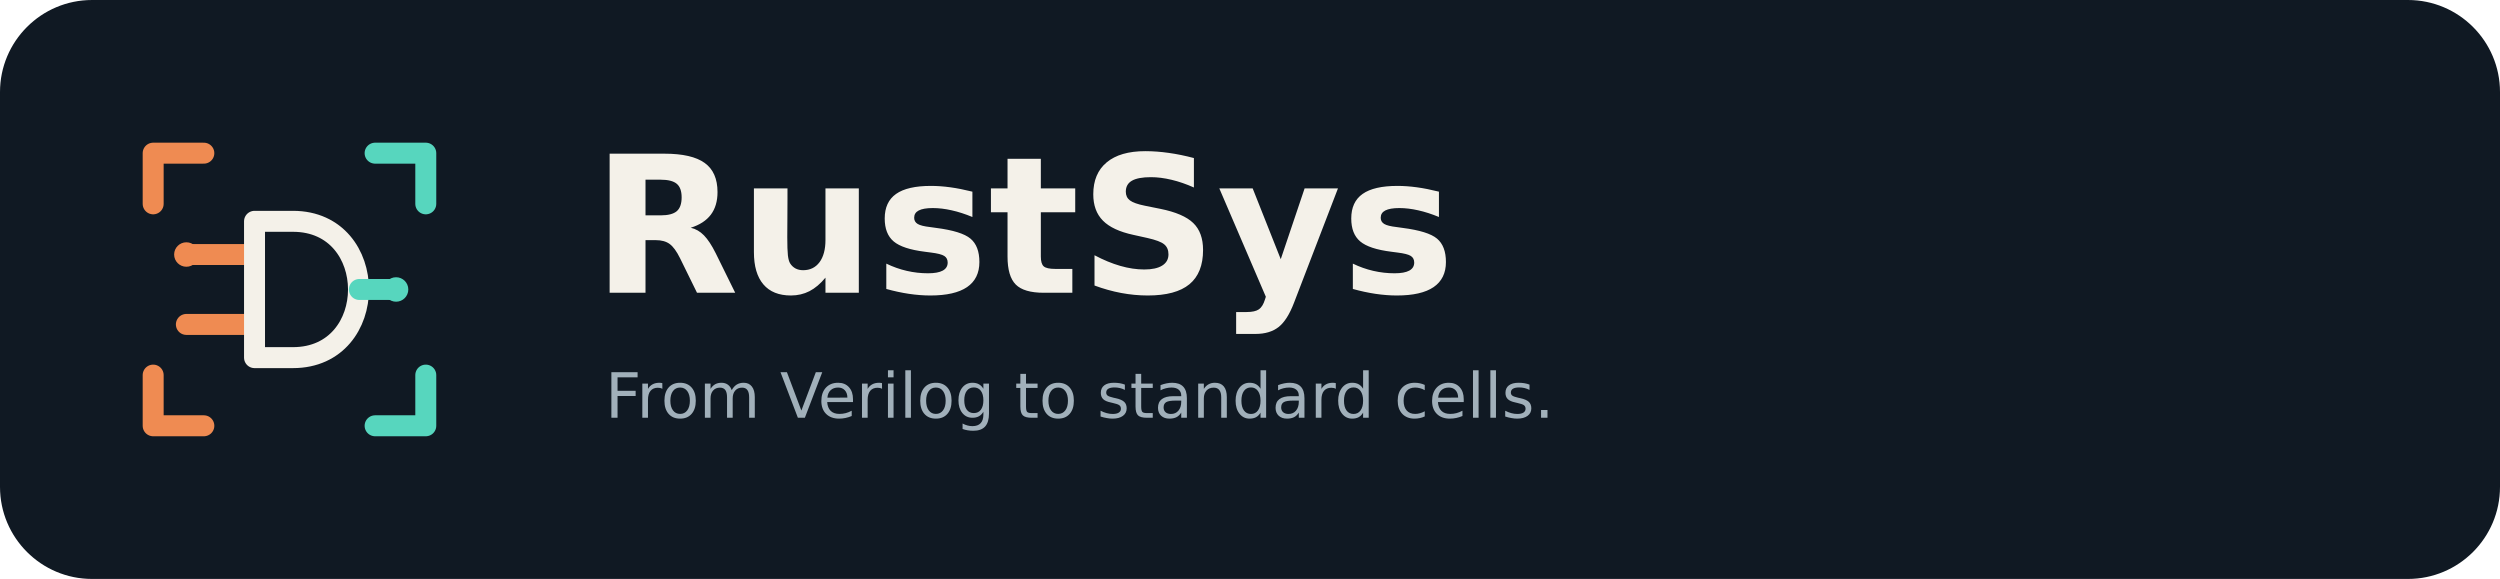
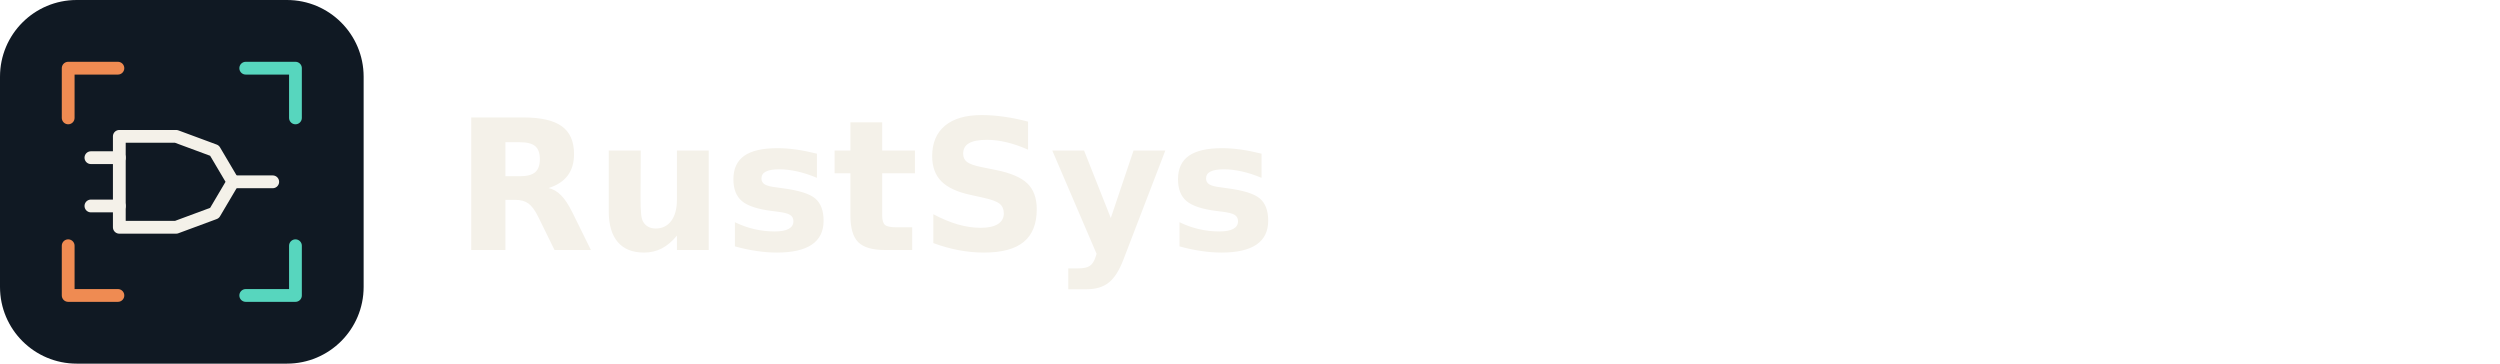
- <svg xmlns="http://www.w3.org/2000/svg" width="760" height="176" viewBox="0 0 760 176" role="img" aria-labelledby="title desc">
-   <rect width="760" height="176" rx="28" fill="#101923" />
-   <g transform="translate(20 20) scale(.53125)">
+ <svg xmlns="http://www.w3.org/2000/svg" width="440" height="64" viewBox="0 0 440 64" role="img" aria-labelledby="title desc">
+   <g transform="scale(.25)">
    <rect width="256" height="256" rx="54" fill="#101923" />
-     <g fill="none" stroke-width="12" stroke-linecap="round" stroke-linejoin="round">
-       <path d="M79 50H50V79M50 177V206H79" stroke="#EF8B52" />
-       <path d="M177 50H206V79M206 177V206H177" stroke="#57D6BE" />
-       <path d="M69 108H106M69 148H106" stroke="#EF8B52" />
-       <path d="M108 89H130C180 89 180 167 130 167H108Z" stroke="#F4F1E9" />
-       <path d="M168 128H189" stroke="#57D6BE" />
+     <g fill="none" stroke-width="9" stroke-linecap="round" stroke-linejoin="round">
+       <path d="M83 48H48V83M48 173V208H83" stroke="#EF8B52" />
+       <path d="M173 48H208V83M208 173V208H173" stroke="#57D6BE" />
+       <g stroke="#F4F1E9">
+         <polyline points="84,96 124,96 151,106 164,128 151,150 124,160 84,160 84,96" />
+         <polyline points="64,111 84,111" />
+         <polyline points="64,145 84,145" />
+         <polyline points="164,128 192,128" />
+       </g>
    </g>
-     <circle cx="69" cy="108" r="7" fill="#EF8B52" />
-     <circle cx="189" cy="128" r="7" fill="#57D6BE" />
  </g>
-   <text x="180" y="89" fill="#F4F1E9" font-family="DejaVu Sans,sans-serif" xml:space="preserve" font-size="58" font-weight="700">RustSys</text>
-   <text x="184" y="127" fill="#A1B0BA" font-family="DejaVu Sans,sans-serif" xml:space="preserve" font-size="19" font-weight="400">From Verilog to standard cells.</text>
+   <text x="80" y="44" font-family="DejaVu Sans,sans-serif" font-size="32" font-weight="700" fill="#F4F1E9">RustSys</text>
</svg>
